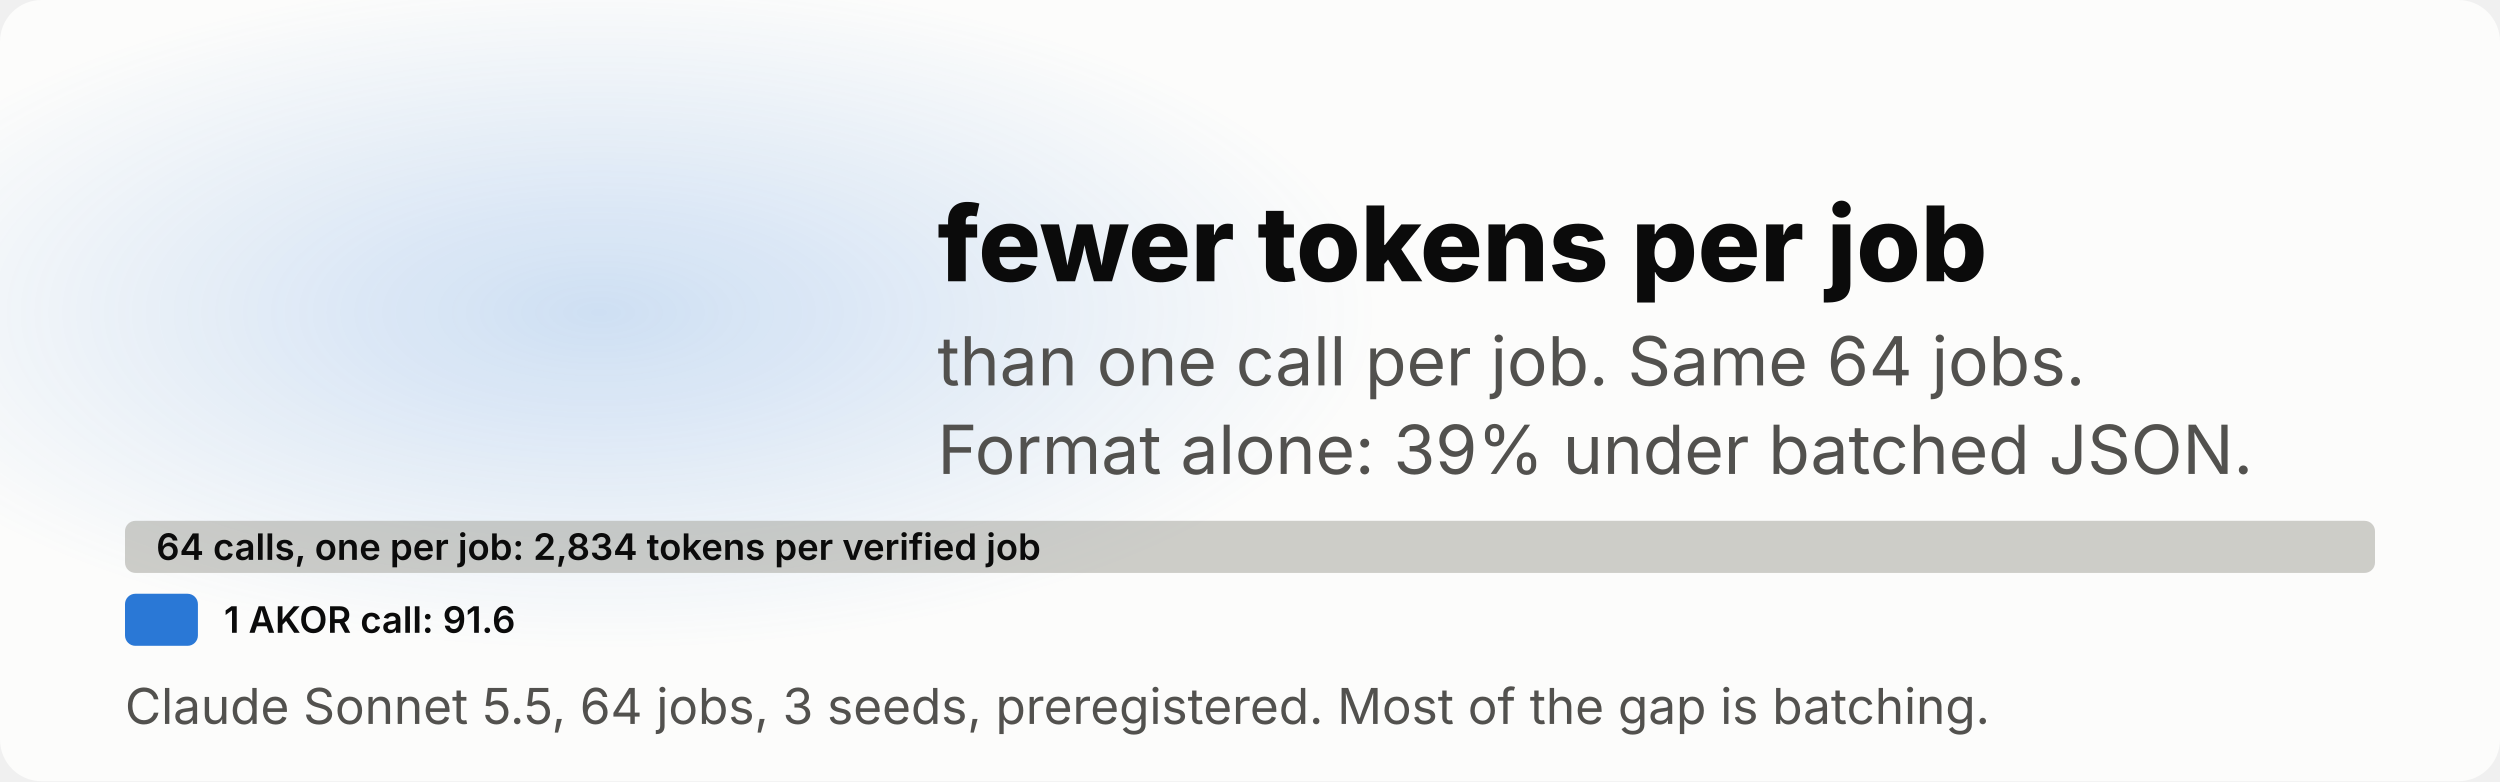
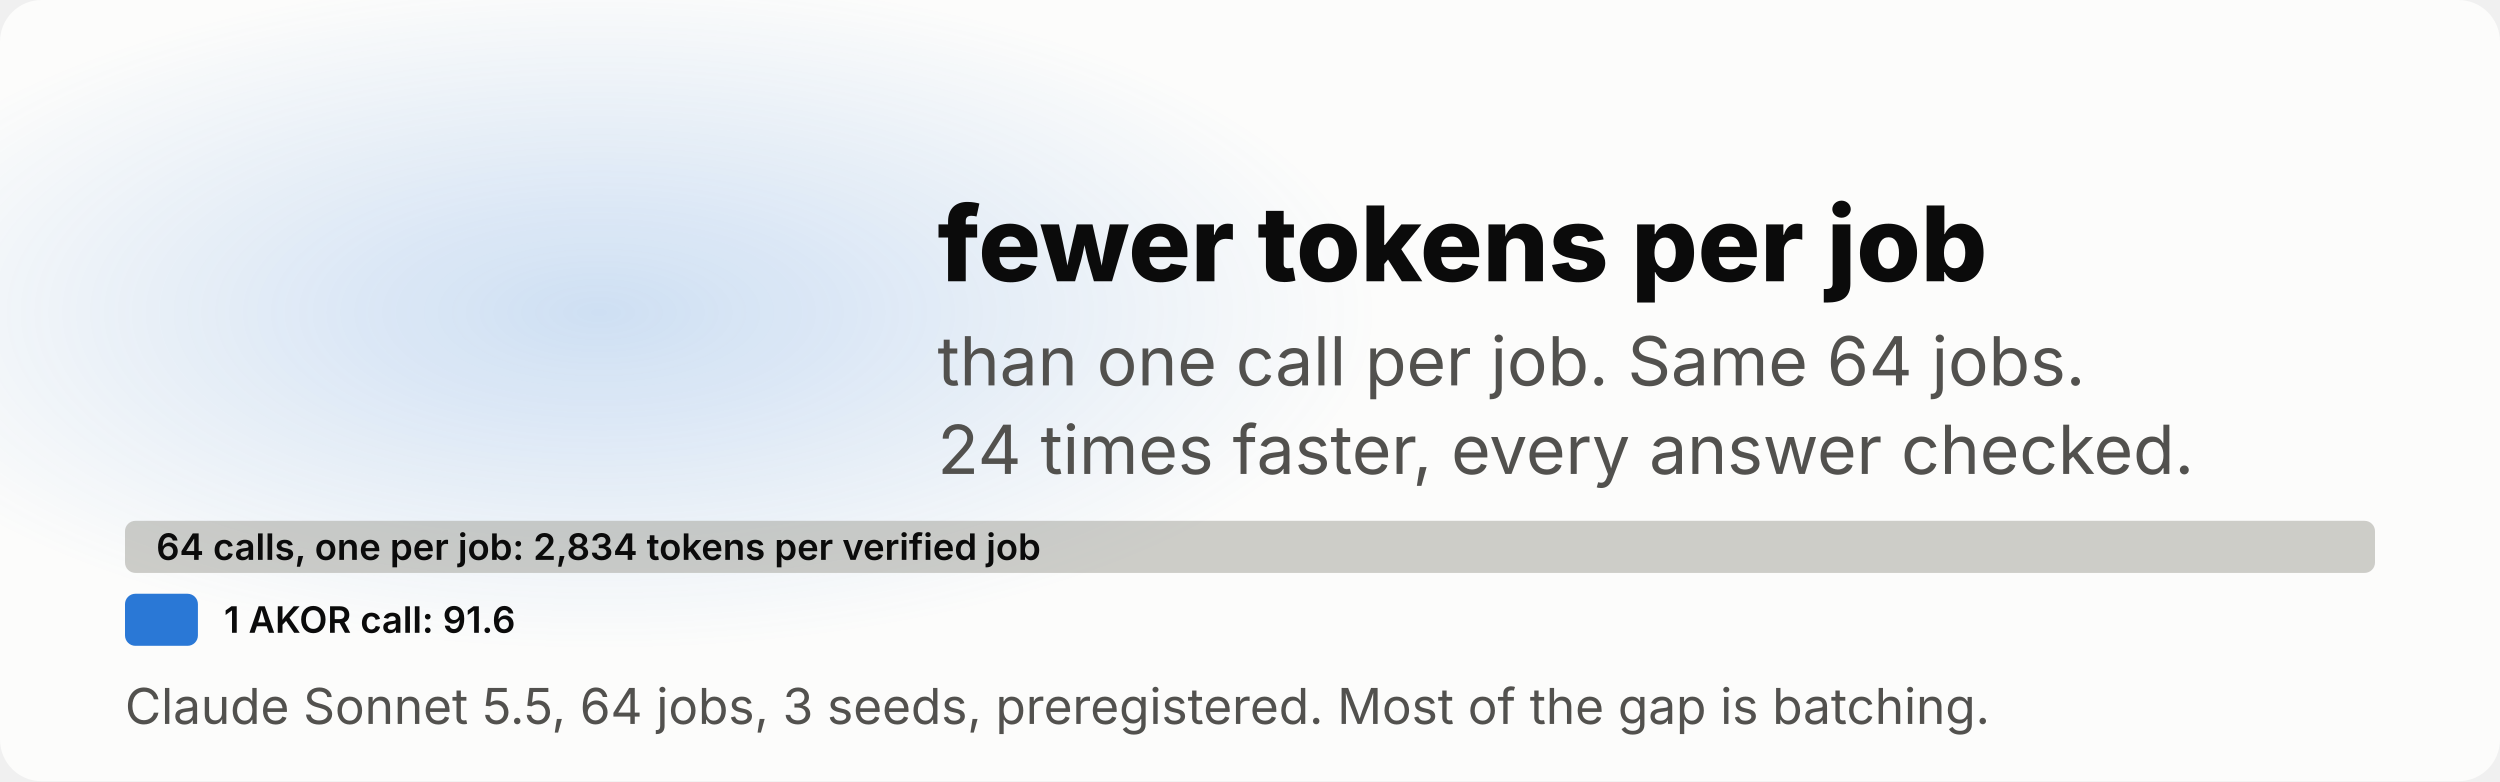
<svg xmlns="http://www.w3.org/2000/svg" viewBox="0 0 960 300" width="960" height="300" role="img" aria-labelledby="t d">
  <style>
    .bg { fill: #fcfcfb; }
    .panel { fill: #ffffff; stroke: #d9d8d3; stroke-width: 1.5; }
    .ink { fill: #0b0b0b; }
    .ink2 { fill: #52514e; }
    .accent { fill: #2a78d6; }
    .accent-s { stroke: #2a78d6; }
    .grey { fill: #a6a59f; }
    .grey-s { stroke: #8a8984; }
    .track { fill: #ecebe6; }
    .rule { stroke: #e2e1dc; stroke-width: 1.5; }
    .mono { font-family: "Cascadia Mono", "SFMono-Regular", Menlo, Consolas, monospace; }
    .sans { font-family: -apple-system, "Segoe UI", Inter, Helvetica, Arial, sans-serif; }
    .gs { stop-color: #2a78d6; }
    @media (prefers-color-scheme: dark) {
      .bg { fill: #1a1a19; }
      .panel { fill: #232322; stroke: #3a3a38; }
      .ink { fill: #ffffff; }
      .ink2 { fill: #c3c2b7; }
      .accent { fill: #3987e5; }
      .accent-s { stroke: #3987e5; }
      .grey { fill: #75746f; }
      .grey-s { stroke: #75746f; }
      .track { fill: #2b2b29; }
      .rule { stroke: #3a3a38; }
      .gs { stop-color: #3987e5; }
    }

    .step { opacity: 0; }
    .s0 { animation: blip 0.15s linear 0.25s forwards; }
    .s1 { animation: blip 0.15s linear 0.4s forwards; }
    .s2 { animation: blip 0.15s linear 0.55s forwards; }
    .s3 { animation: blip 0.15s linear 0.7s forwards; }
    .s4 { animation: blip 0.20s linear 0.85s forwards; }
    .s5 { animation: blip 0.25s linear 1.05s forwards; }
    .s6 { animation: blip 0.30s linear 1.3s forwards; }
    .s7 { animation: blip 0.35s linear 1.6s forwards; }
    .s8 { animation: hold .25s ease-out 1.95s forwards; }
    @keyframes blip { 0% { opacity: 1; } 99% { opacity: 1; } 100% { opacity: 0; } }
    @keyframes hold { from { opacity: 0; } to { opacity: 1; } }
    .fx { animation: rise .7s cubic-bezier(.2,.7,.2,1) both; }
    @keyframes rise { from { opacity: 0; transform: translateY(10px); } to { opacity: 1; transform: translateY(0); } }
    .bar { transform-box: fill-box; transform-origin: center bottom; opacity: .55; animation: barup .6s cubic-bezier(.2,.7,.2,1) both; }
    @keyframes barup { from { transform: scaleY(0); } to { transform: scaleY(1); } }
    .glow { animation: pulse 5s ease-in-out 2.4s infinite; }
    @keyframes pulse { 0%, 100% { opacity: .9; } 50% { opacity: .5; } }
    @media (prefers-reduced-motion: reduce) {
      .step { opacity: 0; animation: none; }
      .step.last { opacity: 1; }
      .fx, .bar, .glow { animation: none; }
    }
  </style>
  <defs>
    <radialGradient id="g" cx="0.5" cy="0.5" r="0.5">
      <stop class="gs" offset="0" stop-opacity="0.22" />
      <stop class="gs" offset="1" stop-opacity="0" />
    </radialGradient>
  </defs>
  <rect class="bg" width="960" height="300" rx="16" />
  <ellipse class="glow" cx="230" cy="120" rx="300" ry="130" fill="url(#g)" />
  <text class="accent sans step s0" x="40" y="176" font-size="150" font-weight="800" letter-spacing="-4">1×</text>
  <text class="accent sans step s1" x="40" y="176" font-size="150" font-weight="800" letter-spacing="-4">2×</text>
  <text class="accent sans step s2" x="40" y="176" font-size="150" font-weight="800" letter-spacing="-4">4×</text>
  <text class="accent sans step s3" x="40" y="176" font-size="150" font-weight="800" letter-spacing="-4">8×</text>
  <text class="accent sans step s4" x="40" y="176" font-size="150" font-weight="800" letter-spacing="-4">14×</text>
  <text class="accent sans step s5" x="40" y="176" font-size="150" font-weight="800" letter-spacing="-4">20×</text>
  <text class="accent sans step s6" x="40" y="176" font-size="150" font-weight="800" letter-spacing="-4">26×</text>
  <text class="accent sans step s7" x="40" y="176" font-size="150" font-weight="800" letter-spacing="-4">30×</text>
  <text class="accent sans step last s8" x="40" y="176" font-size="150" font-weight="800" letter-spacing="-4">31×</text>
  <g class="sans">
    <text class="ink fx" x="360" y="108" font-size="40" font-weight="800" style="animation-delay:.9s">fewer tokens per job</text>
    <text class="ink2 fx" x="360" y="148" font-size="26" style="animation-delay:1.15s">than one call per job. Same 64 jobs.</text>
-     <text class="ink2 fx" x="360" y="182" font-size="26" style="animation-delay:1.3s">Format alone: 39% under batched JSON.</text>
+     <text class="ink2 fx" x="360" y="182" font-size="26" style="animation-delay:1.3s">24 times faster, every answer checked.</text>
  </g>
  <g class="sans">
    <rect class="grey bar" x="48" y="200" width="864" height="20" rx="4" style="animation-delay:1.0s" />
    <text class="ink fx" x="60" y="215" font-size="14" font-weight="600" style="animation-delay:1.4s">64 calls, one per job: 2,834 tokens per verified job</text>
    <rect class="accent bar" x="48" y="228" width="28" height="20" rx="4" style="opacity:1;animation-delay:1.6s" />
    <text class="ink fx" x="86" y="243" font-size="14" font-weight="600" style="animation-delay:1.8s">1 AKOR call: 91.6</text>
  </g>
  <text class="ink2 sans fx" x="48" y="278" font-size="19" style="animation-delay:1.8s">Claude Sonnet 5.5, 64 jobs, 3 seeds, preregistered. Most of the gap is batching.</text>
</svg>
